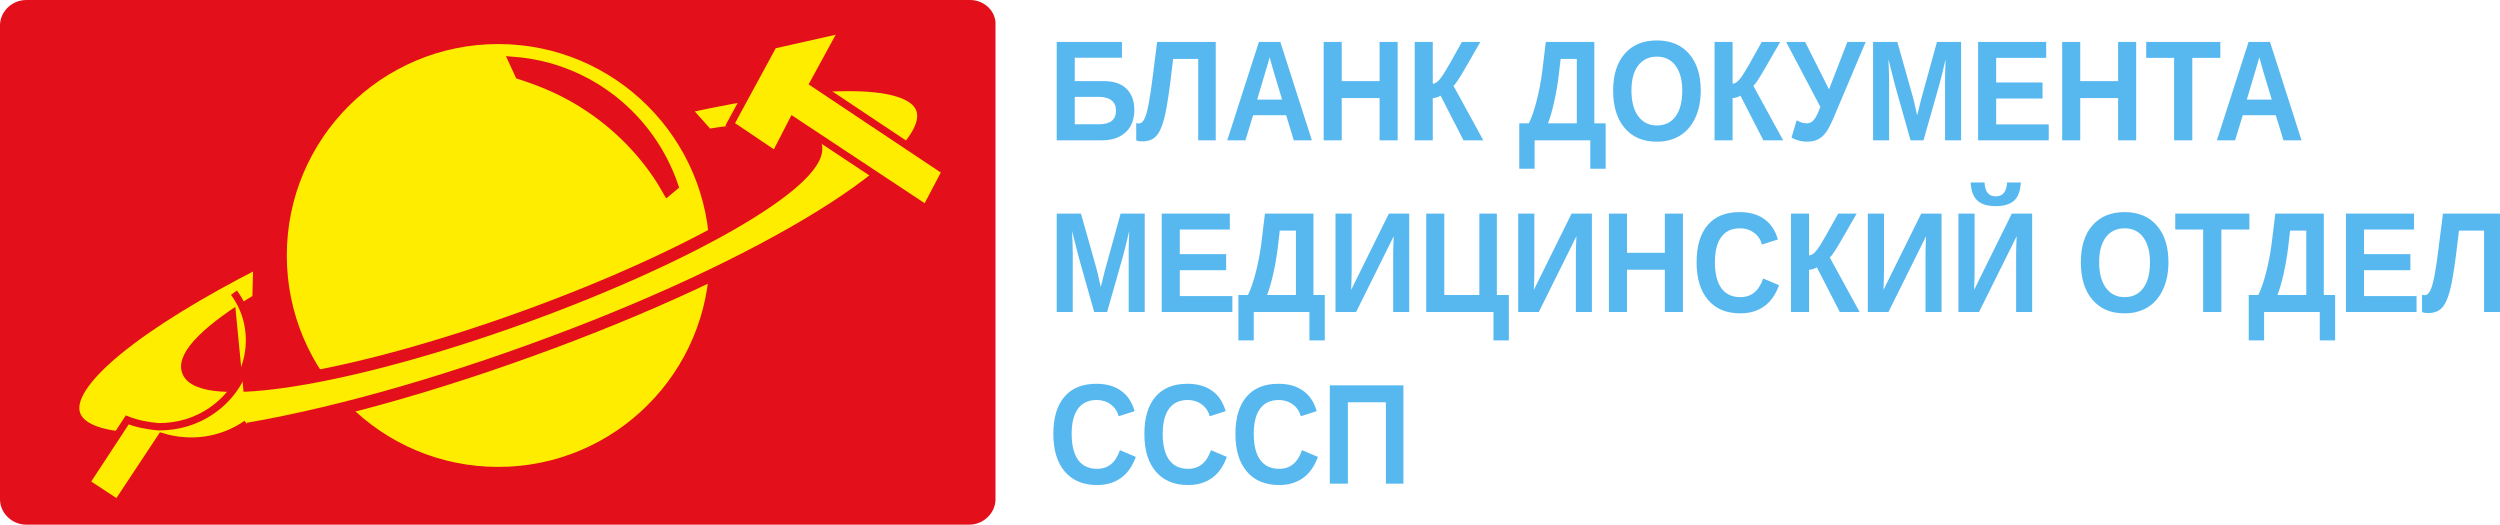
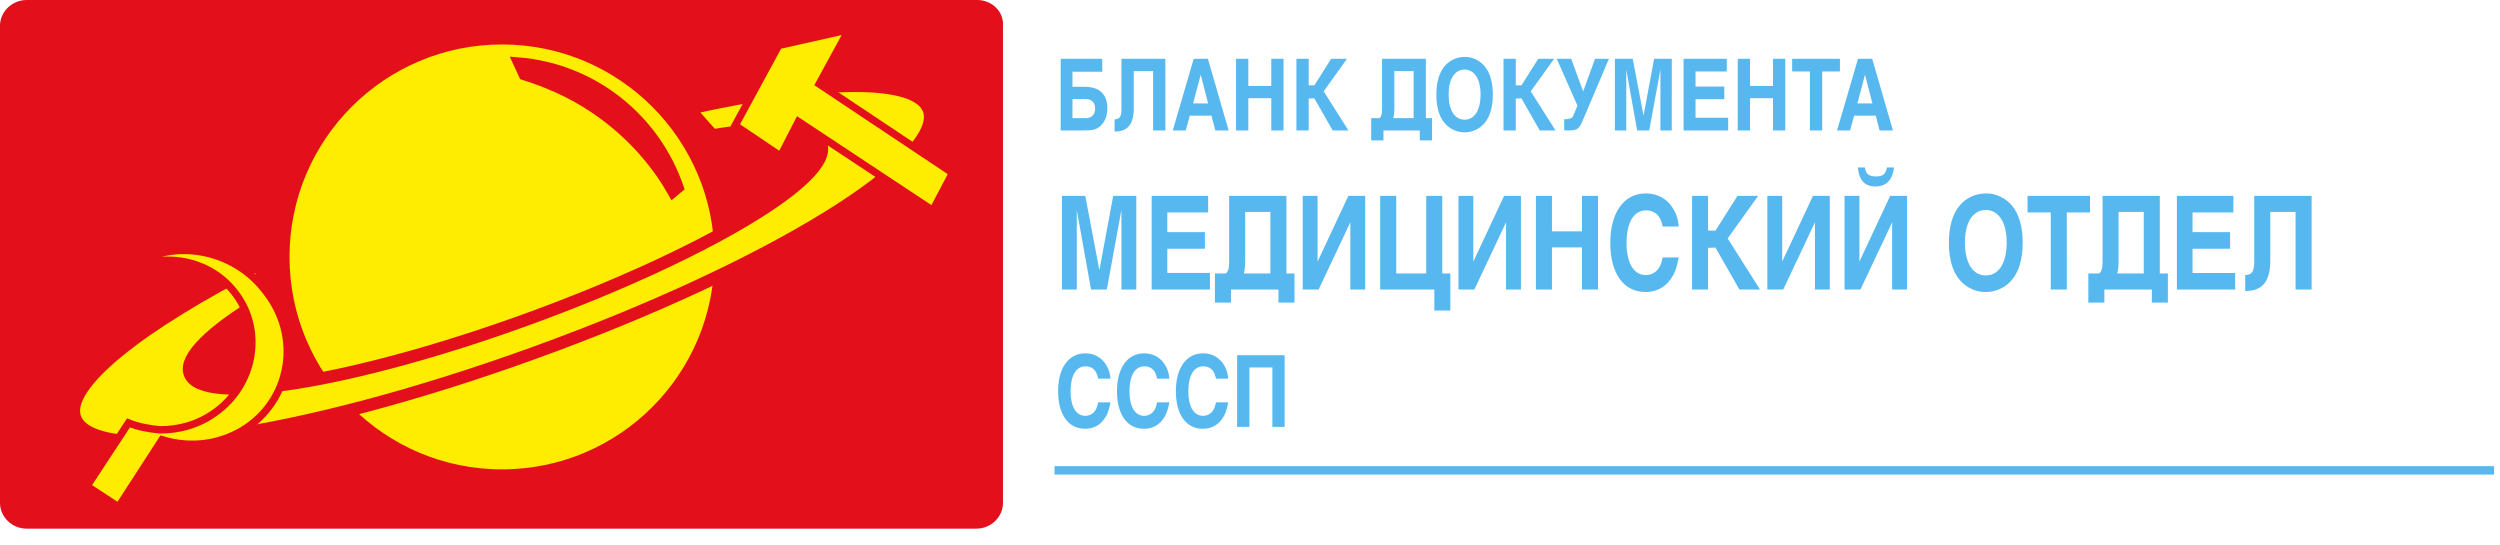
- <svg xmlns="http://www.w3.org/2000/svg" version="1.1" id="Слой_1" x="0px" y="0px" viewBox="0 0 255.4 53.6" style="enable-background:new 0 0 255.4 53.6;" xml:space="preserve">
+ <svg xmlns="http://www.w3.org/2000/svg" version="1.1" width="253.0" height="55.1" id="Слой_1" x="0px" y="0px" viewBox="0 0 253.0 55.1" style="enable-background:new 0 0 253.0 55.1;" xml:space="preserve">
  <style type="text/css" id="style1">
	.st0{fill:#E30F1B;}
	.st1{fill:#FFED00;stroke:#E30F1B;stroke-width:3;stroke-miterlimit:10;}
	.st2{fill:#E30F1B;stroke:#E30F1B;stroke-miterlimit:10;}
	.st3{fill:#FFED00;stroke:#E30F1B;stroke-width:1.25;stroke-miterlimit:10;}
	.st4{fill:#FFED00;stroke:#E30F1B;stroke-width:0.75;stroke-miterlimit:10;}
- 	.st5{font-family:'Arial-BoldMT';}
- 	.st6{font-size:14.616px;}
	.st7{fill:#57b8f0;}
+ 	.rs-rule{fill:none;stroke-width:0.85;}
</style>
-   <path class="st0" d="M99.1,0H2.7C1.2,0,0,1.2,0,2.6V51c0,1.4,1.2,2.6,2.7,2.6H99c1.5,0,2.7-1.2,2.7-2.6V2.6 C101.8,1.2,100.6,0,99.1,0z" id="path1" />
-   <circle class="st1" cx="50.9" cy="26.1" r="23.1" id="circle1" />
-   <path class="st2" d="M53.1,7.6c2.2,0.7,4.7,1.7,7.2,3.4c4,2.7,6.5,6,7.9,8.5l0.6-0.5c-2.4-7-8.7-12.1-16.3-12.7L53.1,7.6z" id="path2" />
-   <path class="st3" d="M54.2,35.8c-24,8.7-44.8,11.6-46.6,6.6c-1.2-3.3,6.5-9.4,18.9-15.7l-0.1,3.9c-5,3-7.8,5.7-7.2,7.3 c1.2,3.4,16.6,0.9,34.3-5.5s31.1-14.3,29.8-17.7c-0.6-1.7-4.8-1.9-11-0.9L69.8,11C83.3,8,93,7.8,94.2,11.1 C96,16.1,78.1,27.2,54.2,35.8z" id="path3" />
-   <polygon class="st4" points="86.1,3 83.1,8.5 96.6,17.5 94.6,21.3 81,12.3 79.2,15.8 74.6,12.7 79,4.6 " id="polygon3" />
-   <path class="st4" d="M25.2,43.3c-2.6,1.8-5.8,2.2-8.7,1.3L12,51.4l-3.2-2.1l4.2-6.4l0,0c1,0.4,2.1,0.6,3.2,0.7 c1.9,0,3.8-0.5,5.5-1.7c4-2.8,5-8.2,2.2-12,c-2.6-3.6-7.6-4.5-11.6-2.2c0.2-0.2,0.5-0.4,0.7-0.5c4.4-3.1,10.7-2,14,2.5 C30.5,34.1,29.6,40.2,25.2,43.3z" id="path4" />
-   <text transform="matrix(0.8812 0 0 1 107.0859 14.3335)" class="st7 st5 st6" id="text4" style="-inkscape-font-specification:'Arial, Bold';font-family:Arial;font-weight:bold;font-style:normal;font-stretch:normal;font-variant:normal;font-size:14.615px;font-variant-ligatures:normal;font-variant-caps:normal;font-variant-numeric:normal;font-variant-east-asian:normal">БЛАНК ДОКУМЕНТА </text>
-   <text transform="matrix(0.8812 0 0 1 107.0859 31.8716)" class="st7 st5 st6" id="text5" style="-inkscape-font-specification:'Arial, Bold';font-family:Arial;font-weight:bold;font-style:normal;font-stretch:normal;font-variant:normal;font-size:14.615px;font-variant-ligatures:normal;font-variant-caps:normal;font-variant-numeric:normal;font-variant-east-asian:normal">МЕДИЦИНСКИЙ ОТДЕЛ </text>
-   <text transform="matrix(0.8812 0 0 1 107.0859 49.4106)" class="st7 st5 st6" id="text6" style="-inkscape-font-specification:'Arial, Bold';font-family:Arial;font-weight:bold;font-style:normal;font-stretch:normal;font-variant:normal;font-size:14.615px;font-variant-ligatures:normal;font-variant-caps:normal;font-variant-numeric:normal;font-variant-east-asian:normal">СССП</text>
+   <g id="normalized_mark" transform="scale(1)">
+     <path class="st0" d="M98.9,0H2.7C1.2,0,0,1.2,0,2.6v48.3c0,1.4,1.2,2.6,2.7,2.6h96.1c1.5,0,2.7-1.2,2.7-2.6V2.6 C101.6,1.2,100.4,0,98.9,0z" id="path1" />
+     <circle class="st1" cx="50.8" cy="26" r="23" id="circle1" />
+     <path class="st2" d="M53,7.6c2.2,0.7,4.7,1.7,7.2,3.4c4,2.7,6.5,6,7.9,8.5l0.6-0.5C66.3,12,60,6.9,52.4,6.3L53,7.6z" id="path2" />
+     <path class="st3" d="M54.1,35.7c-24,8.7-44.7,11.6-46.5,6.6c-1.2-3.3,6.5-9.4,18.9-15.7l-0.1,3.9c-5,3-7.8,5.7-7.2,7.3 c1.2,3.4,16.6,0.9,34.2-5.5s31-14.3,29.7-17.7c-0.6-1.7-4.8-1.9-11-0.9L69.7,11C83.1,8,92.8,7.8,94,11.1 C95.8,16.1,77.9,27.1,54.1,35.7z" id="path3" />
+     <polygon class="st4" points="85.9,3 82.9,8.5 96.4,17.5 94.4,21.3 80.8,12.3 79,15.8 74.4,12.7 78.8,4.6 " id="polygon3" />
+     <path class="st4" d="M25.1,43.2c-2.6,1.8-5.8,2.2-8.7,1.3L12,51.3l-3.2-2.1l4.2-6.4l0,0c1,0.4,2.1,0.6,3.2,0.7 c1.9,0,3.8-0.5,5.5-1.7c4-2.8,5-8.2,2.2-12c-2.6-3.6-7.6-4.5-11.6-2.2c0.2-0.2,0.5-0.4,0.7-0.5c4.4-3.1,10.7-2,14,2.5 C30.4,34,29.5,40.1,25.1,43.2z" id="path4" />
+   </g>
+   <path d="m 111.544,5.948 h -4.202 V 13.2 h 2.323 c 0.838,0 1.151,-0.061 1.505,-0.303 0.566,-0.384 0.899,-1.091 0.899,-1.919 0,-1.424 -0.798,-2.192 -2.272,-2.192 h -1.262 v -1.525 h 3.01 z M 108.534,10.018 h 1.333 c 0.606,0 0.96,0.364 0.96,0.97 0,0.606 -0.353,0.97 -0.96,0.97 h -1.333 z m 4.262,3.293 c 1.303,0.01 1.919,-0.707 1.939,-2.283 V 7.19 h 1.959 V 13.2 h 1.242 V 5.948 h -4.444 V 11.028 c 0,0.778 -0.172,1.03 -0.697,1.05 z m 7.615,-1.606 h 2.192 l 0.384,1.495 h 1.353 l -2.101,-7.252 h -1.434 L 118.685,13.2 h 1.313 z m 1.101,-4.151 0.747,2.909 h -1.515 z m 7.141,2.384 V 13.2 h 1.242 V 5.948 h -1.242 v 2.747 h -2.323 V 5.948 h -1.242 V 13.2 h 1.242 V 9.938 Z m 3.788,0.03 0.576,-0.01 1.848,3.242 h 1.596 l -2.505,-3.959 2.363,-3.293 h -1.606 l -1.697,2.687 h -0.576 V 5.948 h -1.242 V 13.2 h 1.242 z M 144.298,11.958 V 5.948 h -4.434 V 11.028 c 0,0.535 -0.071,0.768 -0.263,0.929 h -0.838 V 14.21 h 1.242 V 13.2 h 3.676 v 1.01 h 1.242 v -2.252 z m -1.242,0 h -2.05 c 0.071,-0.303 0.101,-0.606 0.101,-0.929 V 7.19 h 1.949 z m 5.202,-6.201 c -0.828,0 -1.576,0.343 -2.081,0.96 -0.535,0.646 -0.818,1.626 -0.818,2.868 0,0.899 0.151,1.656 0.434,2.252 0.475,0.97 1.384,1.555 2.424,1.555 0.798,0 1.545,-0.353 2.04,-0.96 0.535,-0.646 0.818,-1.626 0.818,-2.858 0,-1.222 -0.283,-2.212 -0.818,-2.858 -0.495,-0.596 -1.242,-0.96 -2,-0.96 z m -0.02,1.283 c 0.394,0 0.788,0.192 1.05,0.525 0.353,0.424 0.545,1.121 0.545,1.98 0,1.606 -0.606,2.565 -1.616,2.565 -1.01,0 -1.616,-0.96 -1.616,-2.555 0,-1.566 0.616,-2.515 1.636,-2.515 z m 5.161,2.929 0.576,-0.01 1.848,3.242 h 1.596 l -2.505,-3.959 2.363,-3.293 h -1.606 l -1.697,2.687 h -0.576 V 5.948 h -1.242 V 13.2 h 1.242 z m 9.423,-4.02 h -1.404 l -1.202,3.303 -1.212,-3.303 h -1.464 l 2.101,4.747 -0.495,1.161 c -0.04,0.071 -0.424,0.202 -0.636,0.212 -0.04,0 -0.141,-0.01 -0.212,-0.02 v 1.131 c 0.212,0.01 0.232,0.01 0.263,0.02 h 0.01 0.283 c 0.505,0 0.798,-0.111 0.99,-0.374 0.121,-0.172 0.283,-0.505 0.535,-1.111 z m 6.363,0 h -1.788 l -1.071,5.757 -1.091,-5.757 h -1.808 V 13.2 h 1.151 V 7.049 L 165.68,13.2 h 1.222 l 1.131,-6.151 V 13.2 h 1.151 z m 5.565,0 h -4.373 V 13.2 h 4.515 v -1.283 h -3.303 v -1.879 h 2.909 V 8.756 h -2.909 v -1.525 h 3.161 z m 4.676,3.99 V 13.2 h 1.242 V 5.948 h -1.242 v 2.747 h -2.323 V 5.948 h -1.242 V 13.2 h 1.242 V 9.938 Z m 4.979,-2.707 h 1.798 V 5.948 h -4.838 v 1.283 h 1.798 V 13.2 h 1.242 z m 3.232,4.474 h 2.192 l 0.384,1.495 h 1.353 l -2.101,-7.252 h -1.434 L 185.91,13.2 h 1.313 z m 1.101,-4.151 0.747,2.909 h -1.515 z" id="heading_top" class="st7 st5 st6 rs-top" />
+   <path d="m 114.992,19.822 h -2.336 l -1.399,7.524 -1.426,-7.524 h -2.363 v 9.478 h 1.505 v -8.039 l 1.439,8.039 h 1.597 l 1.478,-8.039 v 8.039 h 1.505 z m 7.273,0 h -5.716 v 9.478 h 5.9 v -1.676 h -4.316 v -2.455 h 3.802 v -1.676 h -3.802 v -1.993 h 4.132 z m 7.92,7.854 v -7.854 h -5.795 v 6.64 c 0,0.7 -0.092,1.003 -0.343,1.214 h -1.096 v 2.944 h 1.624 v -1.32 h 4.805 v 1.32 h 1.624 v -2.944 z m -1.624,0 h -2.68 c 0.092,-0.396 0.132,-0.792 0.132,-1.214 v -5.016 h 2.548 z m 4.778,-1.201 v -6.653 h -1.505 v 9.478 h 1.61 l 3.208,-6.798 v 6.798 h 1.505 v -9.478 h -1.703 z m 12.619,1.201 v -7.854 h -1.624 v 7.854 h -3.036 v -7.854 h -1.624 v 9.478 h 5.478 v 2.125 h 1.624 v -3.749 z m 3.142,-1.201 v -6.653 h -1.505 v 9.478 h 1.61 l 3.208,-6.798 v 6.798 h 1.505 v -9.478 h -1.703 z m 10.996,-1.439 v 4.264 h 1.624 v -9.478 h -1.624 v 3.59 h -3.036 v -3.59 h -1.624 v 9.478 h 1.624 v -4.264 z m 9.794,-2.112 c -0.079,-0.752 -0.198,-1.148 -0.488,-1.676 -0.594,-1.082 -1.61,-1.676 -2.838,-1.676 -2.218,0 -3.604,1.927 -3.604,5.016 0,3.076 1.346,4.963 3.564,4.963 1.03,0 1.901,-0.422 2.495,-1.228 0.449,-0.607 0.66,-1.162 0.871,-2.27 h -1.624 c -0.119,0.528 -0.198,0.766 -0.37,1.043 -0.317,0.488 -0.779,0.739 -1.36,0.739 -1.201,0 -1.927,-1.214 -1.927,-3.234 0,-2.099 0.726,-3.313 1.993,-3.313 0.541,0 1.003,0.238 1.28,0.634 0.172,0.277 0.264,0.488 0.383,1.003 z m 2.97,2.152 0.752,-0.013 2.416,4.237 h 2.086 l -3.274,-5.174 3.089,-4.303 h -2.099 l -2.218,3.511 h -0.752 v -3.511 h -1.624 v 9.478 h 1.624 z m 7.498,1.399 v -6.653 h -1.505 v 9.478 h 1.61 l 3.208,-6.798 v 6.798 h 1.505 v -9.478 h -1.703 z m 7.814,0 v -6.653 h -1.505 v 9.478 h 1.61 l 3.208,-6.798 v 6.798 h 1.505 v -9.478 h -1.703 z m 2.785,-9.53 c -0.132,0.686 -0.409,0.911 -1.109,0.911 -0.726,0 -1.016,-0.238 -1.122,-0.911 h -0.713 c 0.119,1.294 0.7,1.927 1.769,1.927 1.109,0 1.742,-0.647 1.888,-1.927 z m 10.058,2.627 c -1.082,0 -2.059,0.449 -2.719,1.254 -0.7,0.845 -1.069,2.125 -1.069,3.749 0,1.175 0.198,2.165 0.568,2.944 0.62,1.267 1.808,2.033 3.168,2.033 1.043,0 2.02,-0.462 2.666,-1.254 0.7,-0.845 1.069,-2.125 1.069,-3.736 0,-1.597 -0.37,-2.891 -1.069,-3.736 -0.647,-0.779 -1.624,-1.254 -2.614,-1.254 z m -0.026,1.676 c 0.515,0 1.03,0.251 1.373,0.686 0.462,0.554 0.713,1.465 0.713,2.587 0,2.099 -0.792,3.353 -2.112,3.353 -1.32,0 -2.112,-1.254 -2.112,-3.34 0,-2.046 0.805,-3.287 2.138,-3.287 z m 8.171,0.251 h 2.35 v -1.676 h -6.323 v 1.676 h 2.35 v 7.801 h 1.624 z m 9.412,6.178 v -7.854 h -5.795 v 6.64 c 0,0.7 -0.092,1.003 -0.343,1.214 h -1.096 v 2.944 h 1.624 v -1.32 h 4.805 v 1.32 h 1.624 v -2.944 z m -1.624,0 h -2.68 c 0.092,-0.396 0.132,-0.792 0.132,-1.214 v -5.016 h 2.548 z m 9.068,-7.854 h -5.716 v 9.478 h 5.9 v -1.676 h -4.316 v -2.455 h 3.802 v -1.676 h -3.802 v -1.993 h 4.132 z m 1.201,9.623 c 1.703,0.013 2.508,-0.924 2.534,-2.983 v -5.016 h 2.561 v 7.854 h 1.624 v -9.478 h -5.808 v 6.64 c 0,1.016 -0.224,1.346 -0.911,1.373 z" id="heading_main" class="st7 st5 st6 rs-main" />
+   <path d="m 112.382,38.322 c -0.061,-0.576 -0.151,-0.879 -0.374,-1.283 -0.455,-0.828 -1.232,-1.283 -2.171,-1.283 -1.697,0 -2.757,1.475 -2.757,3.838 0,2.353 1.03,3.798 2.727,3.798 0.788,0 1.454,-0.323 1.909,-0.939 0.343,-0.465 0.505,-0.889 0.667,-1.737 h -1.242 c -0.091,0.404 -0.151,0.586 -0.283,0.798 -0.242,0.374 -0.596,0.566 -1.04,0.566 -0.919,0 -1.475,-0.929 -1.475,-2.474 0,-1.606 0.555,-2.535 1.525,-2.535 0.414,0 0.768,0.182 0.98,0.485 0.131,0.212 0.202,0.374 0.293,0.768 z m 5.959,0 c -0.061,-0.576 -0.151,-0.879 -0.374,-1.283 -0.455,-0.828 -1.232,-1.283 -2.171,-1.283 -1.697,0 -2.757,1.475 -2.757,3.838 0,2.353 1.03,3.798 2.727,3.798 0.788,0 1.454,-0.323 1.909,-0.939 0.343,-0.465 0.505,-0.889 0.667,-1.737 h -1.242 c -0.091,0.404 -0.151,0.586 -0.283,0.798 -0.242,0.374 -0.596,0.566 -1.04,0.566 -0.919,0 -1.475,-0.929 -1.475,-2.474 0,-1.606 0.555,-2.535 1.525,-2.535 0.414,0 0.768,0.182 0.98,0.485 0.131,0.212 0.202,0.374 0.293,0.768 z m 5.959,0 c -0.061,-0.576 -0.151,-0.879 -0.374,-1.283 -0.455,-0.828 -1.232,-1.283 -2.171,-1.283 -1.697,0 -2.757,1.475 -2.757,3.838 0,2.353 1.03,3.798 2.727,3.798 0.788,0 1.454,-0.323 1.909,-0.939 0.343,-0.465 0.505,-0.889 0.667,-1.737 h -1.242 c -0.091,0.404 -0.151,0.586 -0.283,0.798 -0.242,0.374 -0.596,0.566 -1.04,0.566 -0.919,0 -1.475,-0.929 -1.475,-2.474 0,-1.606 0.555,-2.535 1.525,-2.535 0.414,0 0.768,0.182 0.98,0.485 0.131,0.212 0.202,0.374 0.293,0.768 z m 4.464,-1.131 v 6.01 h 1.242 V 35.948 h -4.808 v 7.252 h 1.242 v -6.01 z" id="heading_bottom" class="st7 st5 st6 rs-bottom" />
+   <line x1="106.716" y1="47.6" x2="252.4" y2="47.6" class="rs-rule" id="heading_rule" style="stroke:#57b8f0;" />
</svg>
